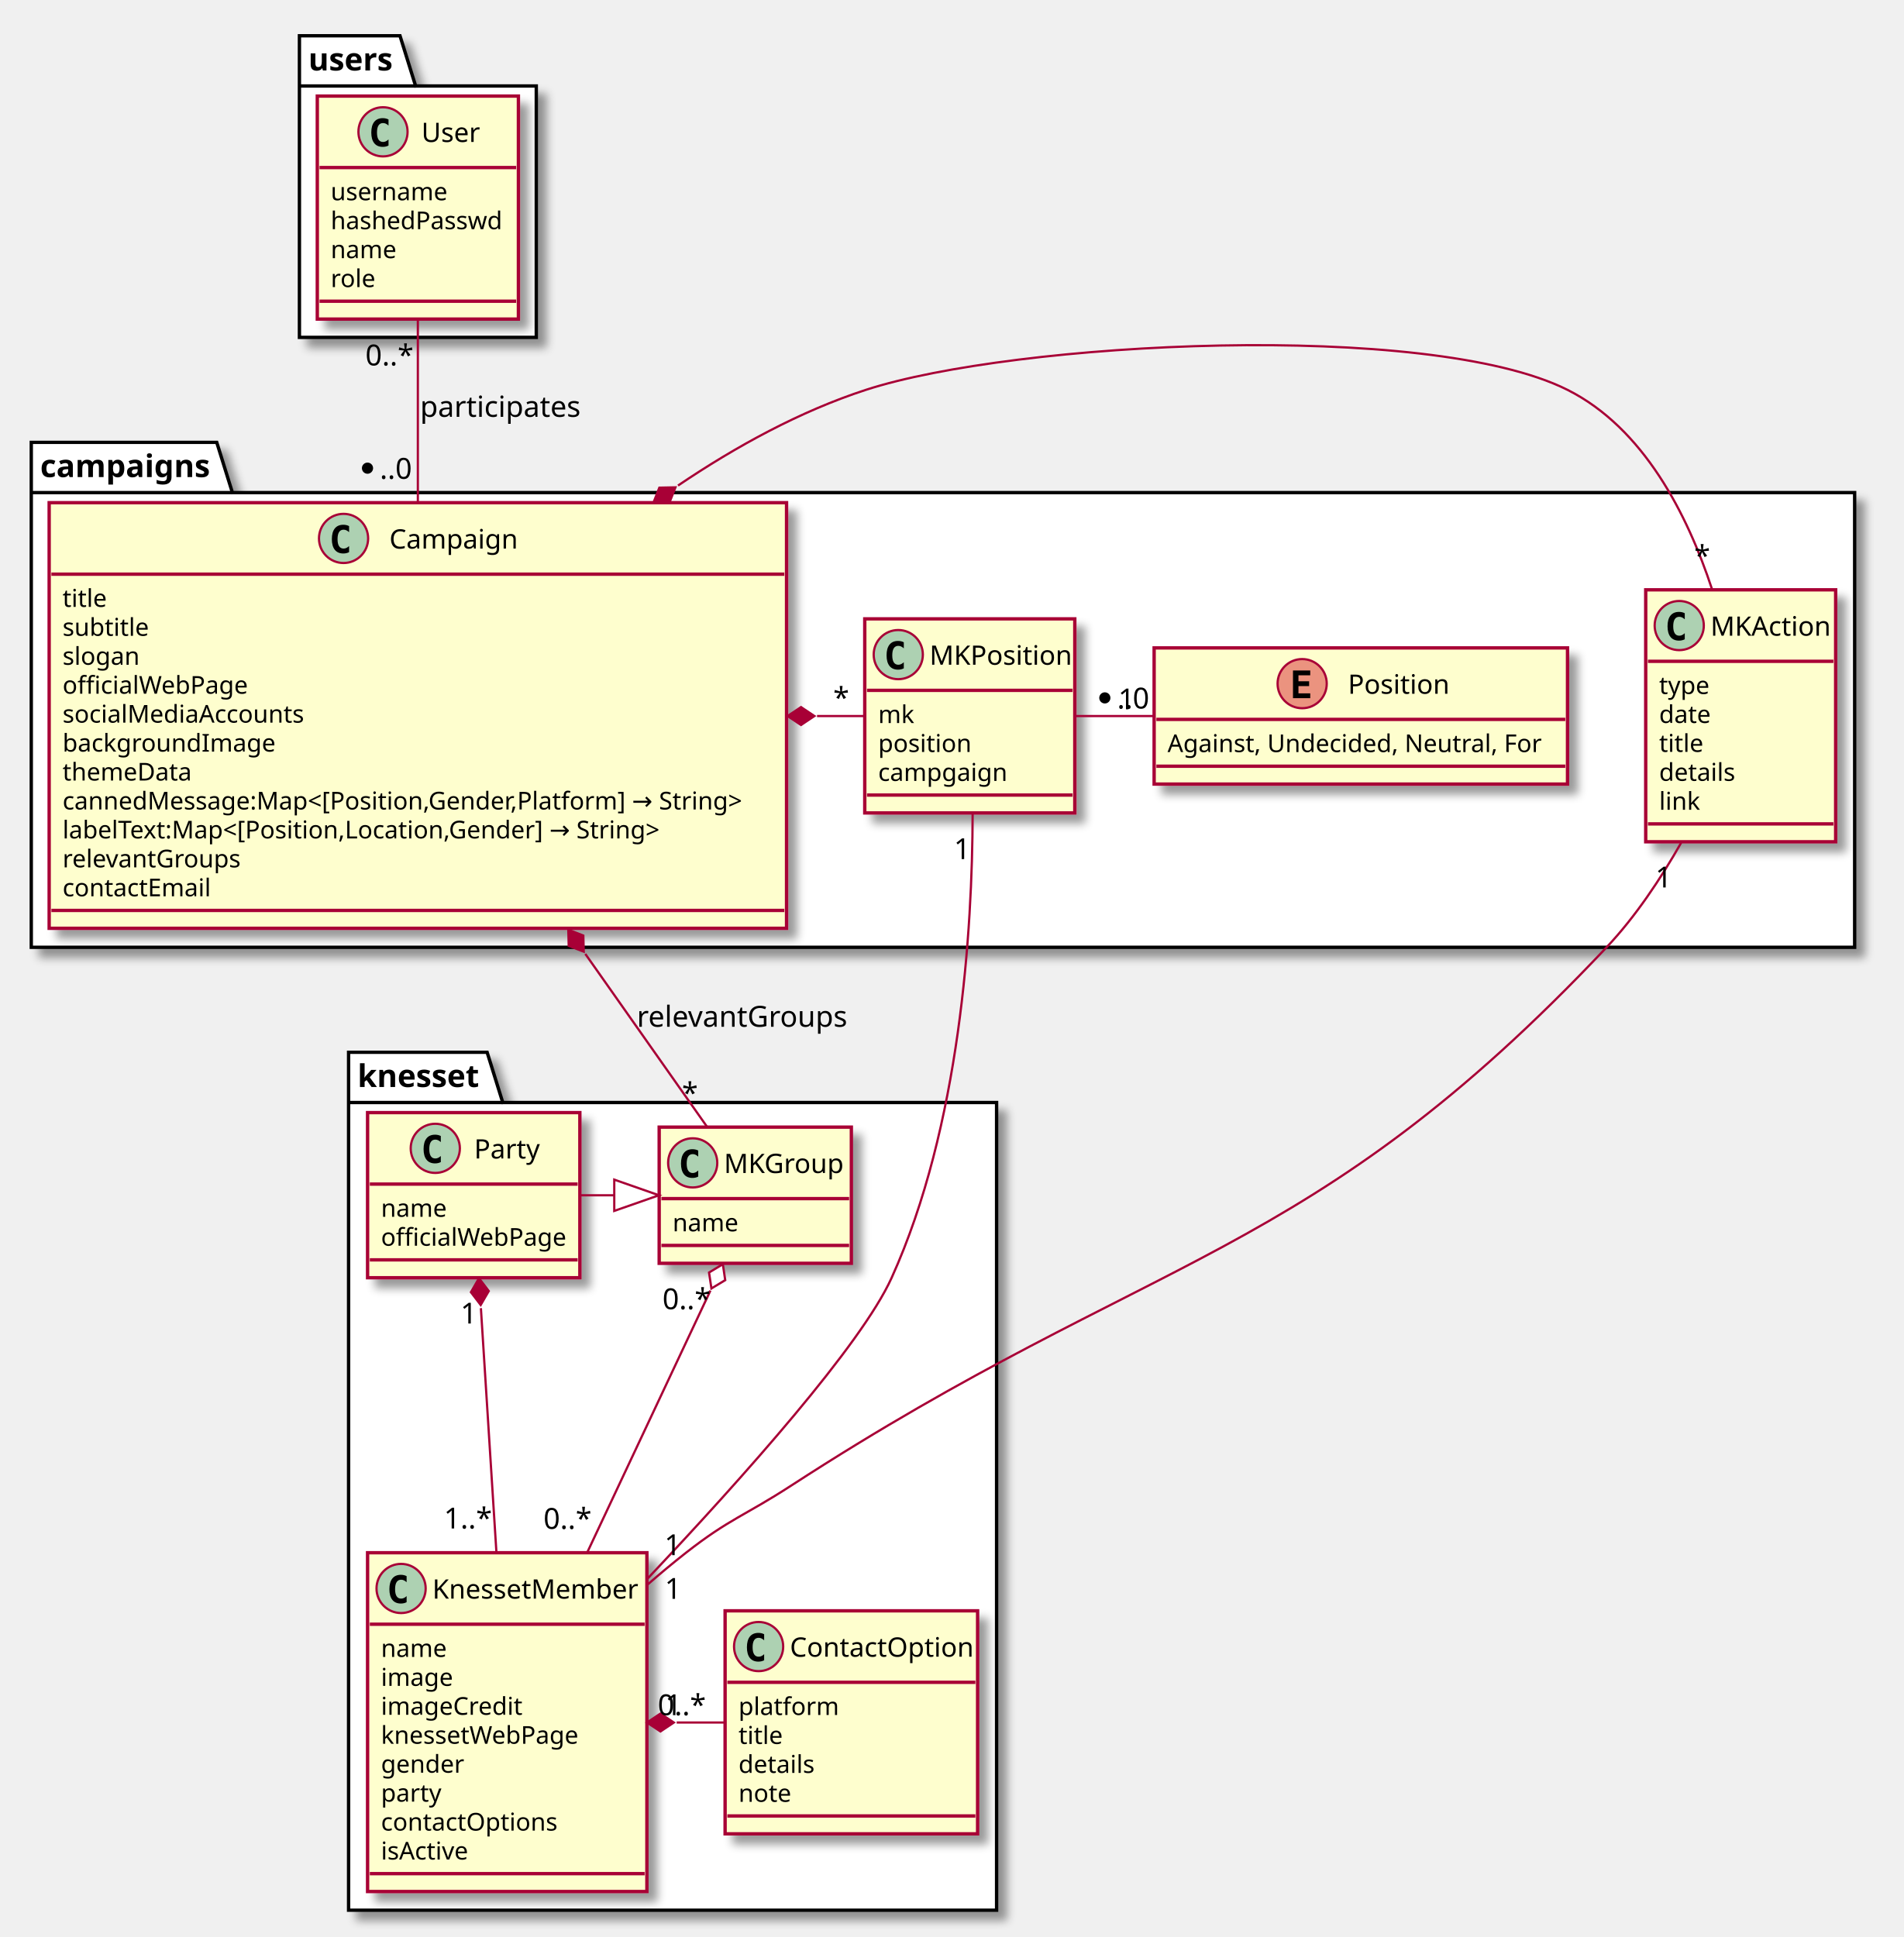
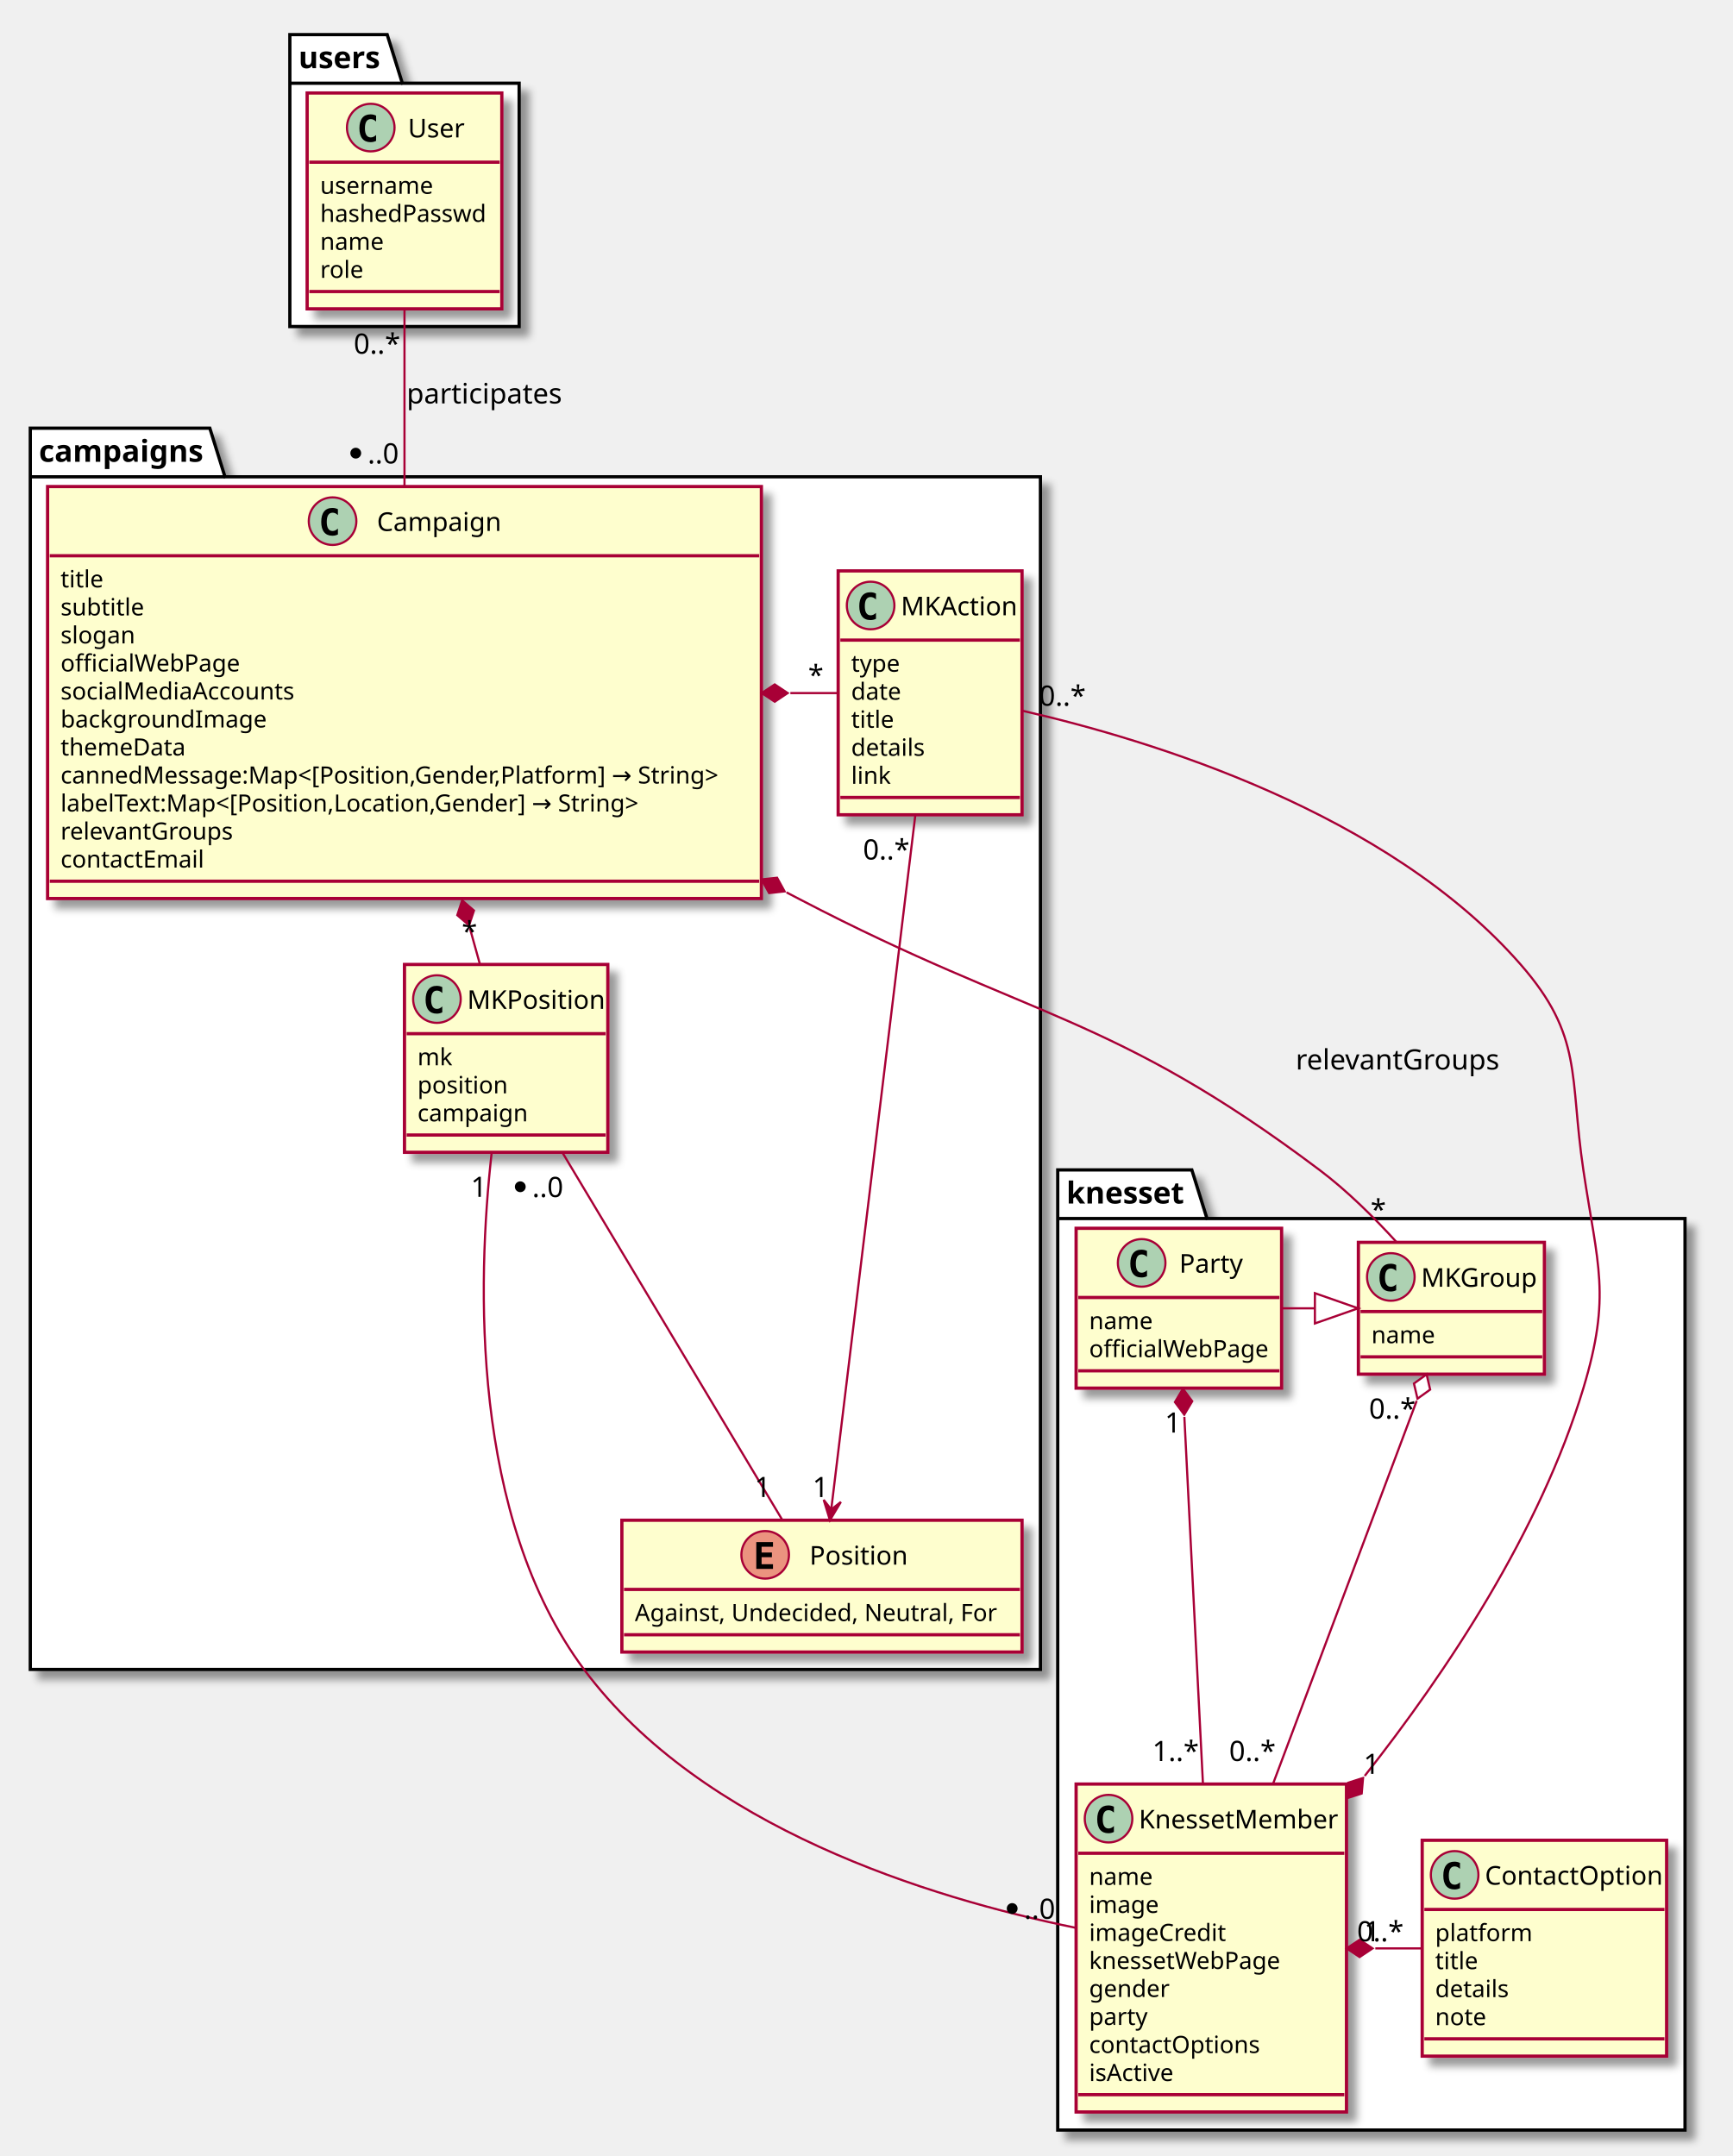
- <svg xmlns="http://www.w3.org/2000/svg" contentScriptType="application/ecmascript" contentStyleType="text/css" height="867px" preserveAspectRatio="none" style="width:852px;height:867px;" version="1.1" viewBox="0 0 852 867" width="852px" zoomAndPan="magnify">
+ <svg xmlns="http://www.w3.org/2000/svg" contentScriptType="application/ecmascript" contentStyleType="text/css" height="997px" preserveAspectRatio="none" style="width:801px;height:997px;" version="1.1" viewBox="0 0 801 997" width="801px" zoomAndPan="magnify">
  <defs>
-     <filter height="300%" id="f1ijx6rmjc5ohx" width="300%" x="-1" y="-1">
+     <filter height="300%" id="fu8sydleclwo7" width="300%" x="-1" y="-1">
      <feGaussianBlur result="blurOut" stdDeviation="2.0" />
      <feColorMatrix in="blurOut" result="blurOut2" type="matrix" values="0 0 0 0 0 0 0 0 0 0 0 0 0 0 0 0 0 0 .4 0" />
      <feOffset dx="4.0" dy="4.0" in="blurOut2" result="blurOut3" />
      <feBlend in="SourceGraphic" in2="blurOut3" mode="normal" />
    </filter>
  </defs>
  <g>
-     <polygon fill="#FFFFFF" filter="url(#f1ijx6rmjc5ohx)" points="156,471,218,471,225,493.488,446,493.488,446,855,156,855,156,471" style="stroke: #000000; stroke-width: 1.5;" />
-     <line style="stroke: #000000; stroke-width: 1.5;" x1="156" x2="225" y1="493.488" y2="493.488" />
-     <text fill="#000000" font-family="sans-serif" font-size="14" font-weight="bold" lengthAdjust="spacingAndGlyphs" textLength="56" x="160" y="486.535">knesset</text>
-     <polygon fill="#FFFFFF" filter="url(#f1ijx6rmjc5ohx)" points="14,198,97,198,104,220.488,830,220.488,830,424,14,424,14,198" style="stroke: #000000; stroke-width: 1.5;" />
+     <polygon fill="#FFFFFF" filter="url(#fu8sydleclwo7)" points="489,541,551,541,558,563.488,779,563.488,779,985,489,985,489,541" style="stroke: #000000; stroke-width: 1.5;" />
+     <line style="stroke: #000000; stroke-width: 1.5;" x1="489" x2="558" y1="563.488" y2="563.488" />
+     <text fill="#000000" font-family="sans-serif" font-size="14" font-weight="bold" lengthAdjust="spacingAndGlyphs" textLength="56" x="493" y="556.535">knesset</text>
+     <polygon fill="#FFFFFF" filter="url(#fu8sydleclwo7)" points="14,198,97,198,104,220.488,481,220.488,481,772,14,772,14,198" style="stroke: #000000; stroke-width: 1.5;" />
    <line style="stroke: #000000; stroke-width: 1.5;" x1="14" x2="104" y1="220.488" y2="220.488" />
    <text fill="#000000" font-family="sans-serif" font-size="14" font-weight="bold" lengthAdjust="spacingAndGlyphs" textLength="77" x="18" y="213.535">campaigns</text>
-     <polygon fill="#FFFFFF" filter="url(#f1ijx6rmjc5ohx)" points="134,16,179,16,186,38.488,240,38.488,240,151,134,151,134,16" style="stroke: #000000; stroke-width: 1.5;" />
+     <polygon fill="#FFFFFF" filter="url(#fu8sydleclwo7)" points="134,16,179,16,186,38.488,240,38.488,240,151,134,151,134,16" style="stroke: #000000; stroke-width: 1.5;" />
    <line style="stroke: #000000; stroke-width: 1.5;" x1="134" x2="186" y1="38.488" y2="38.488" />
    <text fill="#000000" font-family="sans-serif" font-size="14" font-weight="bold" lengthAdjust="spacingAndGlyphs" textLength="39" x="138" y="31.535">users</text>
-     <rect fill="#FEFECE" filter="url(#f1ijx6rmjc5ohx)" height="151.641" id="KnessetMember" style="stroke: #A80036; stroke-width: 1.5;" width="125" x="164.5" y="695" />
-     <ellipse cx="179.5" cy="711" fill="#ADD1B2" rx="11" ry="11" style="stroke: #A80036; stroke-width: 1.0;" />
-     <path d="M181.973,717.143 Q181.392,717.442 180.753,717.591 Q180.114,717.741 179.408,717.741 Q176.901,717.741 175.582,716.089 Q174.262,714.437 174.262,711.316 Q174.262,708.187 175.582,706.535 Q176.901,704.883 179.408,704.883 Q180.114,704.883 180.761,705.032 Q181.409,705.182 181.973,705.481 L181.973,708.203 Q181.342,707.622 180.749,707.352 Q180.155,707.082 179.524,707.082 Q178.18,707.082 177.495,708.149 Q176.81,709.216 176.81,711.316 Q176.81,713.408 177.495,714.474 Q178.18,715.541 179.524,715.541 Q180.155,715.541 180.749,715.271 Q181.342,715.001 181.973,714.42 Z " />
-     <text fill="#000000" font-family="sans-serif" font-size="12" lengthAdjust="spacingAndGlyphs" textLength="93" x="193.5" y="715.535">KnessetMember</text>
-     <line style="stroke: #A80036; stroke-width: 1.5;" x1="165.5" x2="288.5" y1="727" y2="727" />
-     <text fill="#000000" font-family="sans-serif" font-size="11" lengthAdjust="spacingAndGlyphs" textLength="29" x="170.5" y="741.635">name</text>
-     <text fill="#000000" font-family="sans-serif" font-size="11" lengthAdjust="spacingAndGlyphs" textLength="32" x="170.5" y="754.59">image</text>
-     <text fill="#000000" font-family="sans-serif" font-size="11" lengthAdjust="spacingAndGlyphs" textLength="65" x="170.5" y="767.545">imageCredit</text>
-     <text fill="#000000" font-family="sans-serif" font-size="11" lengthAdjust="spacingAndGlyphs" textLength="88" x="170.5" y="780.5">knessetWebPage</text>
-     <text fill="#000000" font-family="sans-serif" font-size="11" lengthAdjust="spacingAndGlyphs" textLength="38" x="170.5" y="793.455">gender</text>
-     <text fill="#000000" font-family="sans-serif" font-size="11" lengthAdjust="spacingAndGlyphs" textLength="28" x="170.5" y="806.41">party</text>
-     <text fill="#000000" font-family="sans-serif" font-size="11" lengthAdjust="spacingAndGlyphs" textLength="83" x="170.5" y="819.365">contactOptions</text>
-     <text fill="#000000" font-family="sans-serif" font-size="11" lengthAdjust="spacingAndGlyphs" textLength="42" x="170.5" y="832.32">isActive</text>
-     <line style="stroke: #A80036; stroke-width: 1.5;" x1="165.5" x2="288.5" y1="838.641" y2="838.641" />
-     <rect fill="#FEFECE" filter="url(#f1ijx6rmjc5ohx)" height="99.82" id="ContactOption" style="stroke: #A80036; stroke-width: 1.5;" width="113" x="324.5" y="721" />
-     <ellipse cx="339.5" cy="737" fill="#ADD1B2" rx="11" ry="11" style="stroke: #A80036; stroke-width: 1.0;" />
-     <path d="M341.973,743.143 Q341.392,743.442 340.753,743.591 Q340.114,743.741 339.408,743.741 Q336.901,743.741 335.582,742.089 Q334.262,740.437 334.262,737.316 Q334.262,734.187 335.582,732.535 Q336.901,730.883 339.408,730.883 Q340.114,730.883 340.761,731.032 Q341.409,731.182 341.973,731.481 L341.973,734.203 Q341.342,733.622 340.749,733.352 Q340.155,733.082 339.524,733.082 Q338.18,733.082 337.495,734.149 Q336.81,735.216 336.81,737.316 Q336.81,739.408 337.495,740.474 Q338.18,741.541 339.524,741.541 Q340.155,741.541 340.749,741.271 Q341.342,741.001 341.973,740.42 Z " />
-     <text fill="#000000" font-family="sans-serif" font-size="12" lengthAdjust="spacingAndGlyphs" textLength="81" x="353.5" y="741.535">ContactOption</text>
-     <line style="stroke: #A80036; stroke-width: 1.5;" x1="325.5" x2="436.5" y1="753" y2="753" />
-     <text fill="#000000" font-family="sans-serif" font-size="11" lengthAdjust="spacingAndGlyphs" textLength="46" x="330.5" y="767.635">platform</text>
-     <text fill="#000000" font-family="sans-serif" font-size="11" lengthAdjust="spacingAndGlyphs" textLength="20" x="330.5" y="780.59">title</text>
-     <text fill="#000000" font-family="sans-serif" font-size="11" lengthAdjust="spacingAndGlyphs" textLength="35" x="330.5" y="793.545">details</text>
-     <text fill="#000000" font-family="sans-serif" font-size="11" lengthAdjust="spacingAndGlyphs" textLength="24" x="330.5" y="806.5">note</text>
-     <line style="stroke: #A80036; stroke-width: 1.5;" x1="325.5" x2="436.5" y1="812.82" y2="812.82" />
-     <rect fill="#FEFECE" filter="url(#f1ijx6rmjc5ohx)" height="73.91" id="Party" style="stroke: #A80036; stroke-width: 1.5;" width="95" x="164.5" y="498" />
-     <ellipse cx="194.8" cy="514" fill="#ADD1B2" rx="11" ry="11" style="stroke: #A80036; stroke-width: 1.0;" />
-     <path d="M197.273,520.143 Q196.692,520.442 196.053,520.591 Q195.414,520.741 194.708,520.741 Q192.201,520.741 190.881,519.089 Q189.562,517.437 189.562,514.316 Q189.562,511.187 190.881,509.535 Q192.201,507.883 194.708,507.883 Q195.414,507.883 196.061,508.032 Q196.709,508.182 197.273,508.481 L197.273,511.203 Q196.642,510.622 196.049,510.352 Q195.455,510.082 194.824,510.082 Q193.48,510.082 192.795,511.149 Q192.11,512.216 192.11,514.316 Q192.11,516.408 192.795,517.474 Q193.48,518.541 194.824,518.541 Q195.455,518.541 196.049,518.271 Q196.642,518.001 197.273,517.42 Z " />
-     <text fill="#000000" font-family="sans-serif" font-size="12" lengthAdjust="spacingAndGlyphs" textLength="29" x="212.2" y="518.535">Party</text>
-     <line style="stroke: #A80036; stroke-width: 1.5;" x1="165.5" x2="258.5" y1="530" y2="530" />
-     <text fill="#000000" font-family="sans-serif" font-size="11" lengthAdjust="spacingAndGlyphs" textLength="29" x="170.5" y="544.635">name</text>
-     <text fill="#000000" font-family="sans-serif" font-size="11" lengthAdjust="spacingAndGlyphs" textLength="83" x="170.5" y="557.59">officialWebPage</text>
-     <line style="stroke: #A80036; stroke-width: 1.5;" x1="165.5" x2="258.5" y1="563.91" y2="563.91" />
-     <rect fill="#FEFECE" filter="url(#f1ijx6rmjc5ohx)" height="60.955" id="MKGroup" style="stroke: #A80036; stroke-width: 1.5;" width="86" x="295" y="504.5" />
-     <ellipse cx="310" cy="520.5" fill="#ADD1B2" rx="11" ry="11" style="stroke: #A80036; stroke-width: 1.0;" />
-     <path d="M312.473,526.643 Q311.892,526.942 311.253,527.091 Q310.614,527.241 309.908,527.241 Q307.401,527.241 306.082,525.589 Q304.762,523.937 304.762,520.816 Q304.762,517.687 306.082,516.035 Q307.401,514.383 309.908,514.383 Q310.614,514.383 311.261,514.532 Q311.909,514.682 312.473,514.981 L312.473,517.703 Q311.842,517.122 311.249,516.852 Q310.655,516.582 310.024,516.582 Q308.68,516.582 307.995,517.649 Q307.31,518.716 307.31,520.816 Q307.31,522.908 307.995,523.974 Q308.68,525.041 310.024,525.041 Q310.655,525.041 311.249,524.771 Q311.842,524.501 312.473,523.92 Z " />
-     <text fill="#000000" font-family="sans-serif" font-size="12" lengthAdjust="spacingAndGlyphs" textLength="54" x="324" y="525.035">MKGroup</text>
-     <line style="stroke: #A80036; stroke-width: 1.5;" x1="296" x2="380" y1="536.5" y2="536.5" />
-     <text fill="#000000" font-family="sans-serif" font-size="11" lengthAdjust="spacingAndGlyphs" textLength="29" x="301" y="551.135">name</text>
-     <line style="stroke: #A80036; stroke-width: 1.5;" x1="296" x2="380" y1="557.455" y2="557.455" />
-     <rect fill="#FEFECE" filter="url(#f1ijx6rmjc5ohx)" height="190.506" id="Campaign" style="stroke: #A80036; stroke-width: 1.5;" width="330" x="22" y="225" />
+     <rect fill="#FEFECE" filter="url(#fu8sydleclwo7)" height="151.641" id="KnessetMember" style="stroke: #A80036; stroke-width: 1.5;" width="125" x="497.5" y="825" />
+     <ellipse cx="512.5" cy="841" fill="#ADD1B2" rx="11" ry="11" style="stroke: #A80036; stroke-width: 1.0;" />
+     <path d="M514.973,847.143 Q514.392,847.442 513.753,847.591 Q513.114,847.741 512.408,847.741 Q509.901,847.741 508.582,846.089 Q507.262,844.437 507.262,841.316 Q507.262,838.187 508.582,836.535 Q509.901,834.883 512.408,834.883 Q513.114,834.883 513.761,835.032 Q514.409,835.182 514.973,835.481 L514.973,838.203 Q514.342,837.622 513.749,837.352 Q513.155,837.082 512.524,837.082 Q511.18,837.082 510.495,838.149 Q509.81,839.216 509.81,841.316 Q509.81,843.408 510.495,844.474 Q511.18,845.541 512.524,845.541 Q513.155,845.541 513.749,845.271 Q514.342,845.001 514.973,844.42 Z " />
+     <text fill="#000000" font-family="sans-serif" font-size="12" lengthAdjust="spacingAndGlyphs" textLength="93" x="526.5" y="845.535">KnessetMember</text>
+     <line style="stroke: #A80036; stroke-width: 1.5;" x1="498.5" x2="621.5" y1="857" y2="857" />
+     <text fill="#000000" font-family="sans-serif" font-size="11" lengthAdjust="spacingAndGlyphs" textLength="29" x="503.5" y="871.635">name</text>
+     <text fill="#000000" font-family="sans-serif" font-size="11" lengthAdjust="spacingAndGlyphs" textLength="32" x="503.5" y="884.59">image</text>
+     <text fill="#000000" font-family="sans-serif" font-size="11" lengthAdjust="spacingAndGlyphs" textLength="65" x="503.5" y="897.545">imageCredit</text>
+     <text fill="#000000" font-family="sans-serif" font-size="11" lengthAdjust="spacingAndGlyphs" textLength="88" x="503.5" y="910.5">knessetWebPage</text>
+     <text fill="#000000" font-family="sans-serif" font-size="11" lengthAdjust="spacingAndGlyphs" textLength="38" x="503.5" y="923.455">gender</text>
+     <text fill="#000000" font-family="sans-serif" font-size="11" lengthAdjust="spacingAndGlyphs" textLength="28" x="503.5" y="936.41">party</text>
+     <text fill="#000000" font-family="sans-serif" font-size="11" lengthAdjust="spacingAndGlyphs" textLength="83" x="503.5" y="949.365">contactOptions</text>
+     <text fill="#000000" font-family="sans-serif" font-size="11" lengthAdjust="spacingAndGlyphs" textLength="42" x="503.5" y="962.32">isActive</text>
+     <line style="stroke: #A80036; stroke-width: 1.5;" x1="498.5" x2="621.5" y1="968.641" y2="968.641" />
+     <rect fill="#FEFECE" filter="url(#fu8sydleclwo7)" height="99.82" id="ContactOption" style="stroke: #A80036; stroke-width: 1.5;" width="113" x="657.5" y="851" />
+     <ellipse cx="672.5" cy="867" fill="#ADD1B2" rx="11" ry="11" style="stroke: #A80036; stroke-width: 1.0;" />
+     <path d="M674.973,873.143 Q674.392,873.442 673.753,873.591 Q673.114,873.741 672.408,873.741 Q669.901,873.741 668.582,872.089 Q667.262,870.437 667.262,867.316 Q667.262,864.187 668.582,862.535 Q669.901,860.883 672.408,860.883 Q673.114,860.883 673.761,861.032 Q674.409,861.182 674.973,861.481 L674.973,864.203 Q674.342,863.622 673.749,863.352 Q673.155,863.082 672.524,863.082 Q671.18,863.082 670.495,864.149 Q669.81,865.216 669.81,867.316 Q669.81,869.408 670.495,870.474 Q671.18,871.541 672.524,871.541 Q673.155,871.541 673.749,871.271 Q674.342,871.001 674.973,870.42 Z " />
+     <text fill="#000000" font-family="sans-serif" font-size="12" lengthAdjust="spacingAndGlyphs" textLength="81" x="686.5" y="871.535">ContactOption</text>
+     <line style="stroke: #A80036; stroke-width: 1.5;" x1="658.5" x2="769.5" y1="883" y2="883" />
+     <text fill="#000000" font-family="sans-serif" font-size="11" lengthAdjust="spacingAndGlyphs" textLength="46" x="663.5" y="897.635">platform</text>
+     <text fill="#000000" font-family="sans-serif" font-size="11" lengthAdjust="spacingAndGlyphs" textLength="20" x="663.5" y="910.59">title</text>
+     <text fill="#000000" font-family="sans-serif" font-size="11" lengthAdjust="spacingAndGlyphs" textLength="35" x="663.5" y="923.545">details</text>
+     <text fill="#000000" font-family="sans-serif" font-size="11" lengthAdjust="spacingAndGlyphs" textLength="24" x="663.5" y="936.5">note</text>
+     <line style="stroke: #A80036; stroke-width: 1.5;" x1="658.5" x2="769.5" y1="942.82" y2="942.82" />
+     <rect fill="#FEFECE" filter="url(#fu8sydleclwo7)" height="73.91" id="Party" style="stroke: #A80036; stroke-width: 1.5;" width="95" x="497.5" y="568" />
+     <ellipse cx="527.8" cy="584" fill="#ADD1B2" rx="11" ry="11" style="stroke: #A80036; stroke-width: 1.0;" />
+     <path d="M530.273,590.143 Q529.692,590.442 529.053,590.591 Q528.414,590.741 527.708,590.741 Q525.201,590.741 523.881,589.089 Q522.562,587.437 522.562,584.316 Q522.562,581.187 523.881,579.535 Q525.201,577.883 527.708,577.883 Q528.414,577.883 529.061,578.032 Q529.709,578.182 530.273,578.481 L530.273,581.203 Q529.642,580.622 529.049,580.352 Q528.455,580.082 527.824,580.082 Q526.48,580.082 525.795,581.149 Q525.11,582.216 525.11,584.316 Q525.11,586.408 525.795,587.474 Q526.48,588.541 527.824,588.541 Q528.455,588.541 529.049,588.271 Q529.642,588.001 530.273,587.42 Z " />
+     <text fill="#000000" font-family="sans-serif" font-size="12" lengthAdjust="spacingAndGlyphs" textLength="29" x="545.2" y="588.535">Party</text>
+     <line style="stroke: #A80036; stroke-width: 1.5;" x1="498.5" x2="591.5" y1="600" y2="600" />
+     <text fill="#000000" font-family="sans-serif" font-size="11" lengthAdjust="spacingAndGlyphs" textLength="29" x="503.5" y="614.635">name</text>
+     <text fill="#000000" font-family="sans-serif" font-size="11" lengthAdjust="spacingAndGlyphs" textLength="83" x="503.5" y="627.59">officialWebPage</text>
+     <line style="stroke: #A80036; stroke-width: 1.5;" x1="498.5" x2="591.5" y1="633.91" y2="633.91" />
+     <rect fill="#FEFECE" filter="url(#fu8sydleclwo7)" height="60.955" id="MKGroup" style="stroke: #A80036; stroke-width: 1.5;" width="86" x="628" y="574.5" />
+     <ellipse cx="643" cy="590.5" fill="#ADD1B2" rx="11" ry="11" style="stroke: #A80036; stroke-width: 1.0;" />
+     <path d="M645.473,596.643 Q644.892,596.942 644.253,597.091 Q643.614,597.241 642.908,597.241 Q640.401,597.241 639.082,595.589 Q637.762,593.937 637.762,590.816 Q637.762,587.687 639.082,586.035 Q640.401,584.383 642.908,584.383 Q643.614,584.383 644.261,584.532 Q644.909,584.682 645.473,584.981 L645.473,587.703 Q644.842,587.122 644.249,586.852 Q643.655,586.582 643.024,586.582 Q641.68,586.582 640.995,587.649 Q640.31,588.716 640.31,590.816 Q640.31,592.908 640.995,593.974 Q641.68,595.041 643.024,595.041 Q643.655,595.041 644.249,594.771 Q644.842,594.501 645.473,593.92 Z " />
+     <text fill="#000000" font-family="sans-serif" font-size="12" lengthAdjust="spacingAndGlyphs" textLength="54" x="657" y="595.035">MKGroup</text>
+     <line style="stroke: #A80036; stroke-width: 1.5;" x1="629" x2="713" y1="606.5" y2="606.5" />
+     <text fill="#000000" font-family="sans-serif" font-size="11" lengthAdjust="spacingAndGlyphs" textLength="29" x="634" y="621.135">name</text>
+     <line style="stroke: #A80036; stroke-width: 1.5;" x1="629" x2="713" y1="627.455" y2="627.455" />
+     <rect fill="#FEFECE" filter="url(#fu8sydleclwo7)" height="190.506" id="Campaign" style="stroke: #A80036; stroke-width: 1.5;" width="330" x="22" y="225" />
    <ellipse cx="153.75" cy="241" fill="#ADD1B2" rx="11" ry="11" style="stroke: #A80036; stroke-width: 1.0;" />
    <path d="M156.223,247.143 Q155.642,247.442 155.003,247.591 Q154.364,247.741 153.658,247.741 Q151.151,247.741 149.832,246.089 Q148.512,244.437 148.512,241.316 Q148.512,238.186 149.832,236.535 Q151.151,234.883 153.658,234.883 Q154.364,234.883 155.011,235.032 Q155.659,235.182 156.223,235.481 L156.223,238.203 Q155.592,237.622 154.999,237.352 Q154.405,237.083 153.774,237.083 Q152.43,237.083 151.745,238.149 Q151.06,239.216 151.06,241.316 Q151.06,243.408 151.745,244.474 Q152.43,245.541 153.774,245.541 Q154.405,245.541 154.999,245.271 Q155.592,245.001 156.223,244.42 Z " />
    <text fill="#000000" font-family="sans-serif" font-size="12" lengthAdjust="spacingAndGlyphs" textLength="58" x="174.25" y="245.535">Campaign</text>
    <line style="stroke: #A80036; stroke-width: 1.5;" x1="23" x2="351" y1="257" y2="257" />
    <text fill="#000000" font-family="sans-serif" font-size="11" lengthAdjust="spacingAndGlyphs" textLength="20" x="28" y="271.635">title</text>
    <text fill="#000000" font-family="sans-serif" font-size="11" lengthAdjust="spacingAndGlyphs" textLength="40" x="28" y="284.59">subtitle</text>
    <text fill="#000000" font-family="sans-serif" font-size="11" lengthAdjust="spacingAndGlyphs" textLength="36" x="28" y="297.545">slogan</text>
    <text fill="#000000" font-family="sans-serif" font-size="11" lengthAdjust="spacingAndGlyphs" textLength="83" x="28" y="310.5">officialWebPage</text>
    <text fill="#000000" font-family="sans-serif" font-size="11" lengthAdjust="spacingAndGlyphs" textLength="113" x="28" y="323.455">socialMediaAccounts</text>
    <text fill="#000000" font-family="sans-serif" font-size="11" lengthAdjust="spacingAndGlyphs" textLength="97" x="28" y="336.41">backgroundImage</text>
    <text fill="#000000" font-family="sans-serif" font-size="11" lengthAdjust="spacingAndGlyphs" textLength="57" x="28" y="349.365">themeData</text>
    <text fill="#000000" font-family="sans-serif" font-size="11" lengthAdjust="spacingAndGlyphs" textLength="318" x="28" y="362.32">cannedMessage:Map&lt;[Position,Gender,Platform] → String&gt;</text>
    <text fill="#000000" font-family="sans-serif" font-size="11" lengthAdjust="spacingAndGlyphs" textLength="283" x="28" y="375.275">labelText:Map&lt;[Position,Location,Gender] → String&gt;</text>
    <text fill="#000000" font-family="sans-serif" font-size="11" lengthAdjust="spacingAndGlyphs" textLength="83" x="28" y="388.231">relevantGroups</text>
    <text fill="#000000" font-family="sans-serif" font-size="11" lengthAdjust="spacingAndGlyphs" textLength="68" x="28" y="401.185">contactEmail</text>
    <line style="stroke: #A80036; stroke-width: 1.5;" x1="23" x2="351" y1="407.506" y2="407.506" />
-     <rect fill="#FEFECE" filter="url(#f1ijx6rmjc5ohx)" height="60.955" id="Position" style="stroke: #A80036; stroke-width: 1.5;" width="185" x="516.5" y="290" />
-     <ellipse cx="582.75" cy="306" fill="#EB937F" rx="11" ry="11" style="stroke: #A80036; stroke-width: 1.0;" />
-     <path d="M586.364,312.5 L578.644,312.5 L578.644,300.107 L586.364,300.107 L586.364,302.265 L581.093,302.265 L581.093,304.938 L585.866,304.938 L585.866,307.096 L581.093,307.096 L581.093,310.342 L586.364,310.342 Z " />
-     <text fill="#000000" font-family="sans-serif" font-size="12" lengthAdjust="spacingAndGlyphs" textLength="44" x="603.25" y="310.535">Position</text>
-     <line style="stroke: #A80036; stroke-width: 1.5;" x1="517.5" x2="700.5" y1="322" y2="322" />
-     <text fill="#000000" font-family="sans-serif" font-size="11" lengthAdjust="spacingAndGlyphs" textLength="173" x="522.5" y="336.635">Against, Undecided, Neutral, For</text>
-     <line style="stroke: #A80036; stroke-width: 1.5;" x1="517.5" x2="700.5" y1="342.955" y2="342.955" />
-     <rect fill="#FEFECE" filter="url(#f1ijx6rmjc5ohx)" height="86.865" id="MKPosition" style="stroke: #A80036; stroke-width: 1.5;" width="94" x="387" y="277" />
-     <ellipse cx="402" cy="293" fill="#ADD1B2" rx="11" ry="11" style="stroke: #A80036; stroke-width: 1.0;" />
-     <path d="M404.473,299.143 Q403.892,299.442 403.253,299.591 Q402.614,299.741 401.908,299.741 Q399.401,299.741 398.082,298.089 Q396.762,296.437 396.762,293.316 Q396.762,290.187 398.082,288.535 Q399.401,286.883 401.908,286.883 Q402.614,286.883 403.261,287.032 Q403.909,287.182 404.473,287.481 L404.473,290.203 Q403.842,289.622 403.249,289.352 Q402.655,289.082 402.024,289.082 Q400.68,289.082 399.995,290.149 Q399.31,291.216 399.31,293.316 Q399.31,295.408 399.995,296.474 Q400.68,297.541 402.024,297.541 Q402.655,297.541 403.249,297.271 Q403.842,297.002 404.473,296.42 Z " />
-     <text fill="#000000" font-family="sans-serif" font-size="12" lengthAdjust="spacingAndGlyphs" textLength="62" x="416" y="297.535">MKPosition</text>
-     <line style="stroke: #A80036; stroke-width: 1.5;" x1="388" x2="480" y1="309" y2="309" />
-     <text fill="#000000" font-family="sans-serif" font-size="11" lengthAdjust="spacingAndGlyphs" textLength="16" x="393" y="323.635">mk</text>
-     <text fill="#000000" font-family="sans-serif" font-size="11" lengthAdjust="spacingAndGlyphs" textLength="44" x="393" y="336.59">position</text>
-     <text fill="#000000" font-family="sans-serif" font-size="11" lengthAdjust="spacingAndGlyphs" textLength="59" x="393" y="349.545">campgaign</text>
-     <line style="stroke: #A80036; stroke-width: 1.5;" x1="388" x2="480" y1="355.865" y2="355.865" />
-     <rect fill="#FEFECE" filter="url(#f1ijx6rmjc5ohx)" height="112.775" id="MKAction" style="stroke: #A80036; stroke-width: 1.5;" width="85" x="736.5" y="264" />
-     <ellipse cx="751.5" cy="280" fill="#ADD1B2" rx="11" ry="11" style="stroke: #A80036; stroke-width: 1.0;" />
-     <path d="M753.973,286.143 Q753.392,286.442 752.753,286.591 Q752.114,286.741 751.408,286.741 Q748.901,286.741 747.582,285.089 Q746.262,283.437 746.262,280.316 Q746.262,277.187 747.582,275.535 Q748.901,273.883 751.408,273.883 Q752.114,273.883 752.761,274.032 Q753.409,274.182 753.973,274.481 L753.973,277.203 Q753.342,276.622 752.749,276.352 Q752.155,276.082 751.524,276.082 Q750.18,276.082 749.495,277.149 Q748.81,278.216 748.81,280.316 Q748.81,282.408 749.495,283.474 Q750.18,284.541 751.524,284.541 Q752.155,284.541 752.749,284.271 Q753.342,284.002 753.973,283.42 Z " />
-     <text fill="#000000" font-family="sans-serif" font-size="12" lengthAdjust="spacingAndGlyphs" textLength="53" x="765.5" y="284.535">MKAction</text>
-     <line style="stroke: #A80036; stroke-width: 1.5;" x1="737.5" x2="820.5" y1="296" y2="296" />
-     <text fill="#000000" font-family="sans-serif" font-size="11" lengthAdjust="spacingAndGlyphs" textLength="23" x="742.5" y="310.635">type</text>
-     <text fill="#000000" font-family="sans-serif" font-size="11" lengthAdjust="spacingAndGlyphs" textLength="23" x="742.5" y="323.59">date</text>
-     <text fill="#000000" font-family="sans-serif" font-size="11" lengthAdjust="spacingAndGlyphs" textLength="20" x="742.5" y="336.545">title</text>
-     <text fill="#000000" font-family="sans-serif" font-size="11" lengthAdjust="spacingAndGlyphs" textLength="35" x="742.5" y="349.5">details</text>
-     <text fill="#000000" font-family="sans-serif" font-size="11" lengthAdjust="spacingAndGlyphs" textLength="19" x="742.5" y="362.455">link</text>
-     <line style="stroke: #A80036; stroke-width: 1.5;" x1="737.5" x2="820.5" y1="368.775" y2="368.775" />
-     <rect fill="#FEFECE" filter="url(#f1ijx6rmjc5ohx)" height="99.82" id="User" style="stroke: #A80036; stroke-width: 1.5;" width="90" x="142" y="43" />
+     <rect fill="#FEFECE" filter="url(#fu8sydleclwo7)" height="60.955" id="Position" style="stroke: #A80036; stroke-width: 1.5;" width="185" x="287.5" y="703" />
+     <ellipse cx="353.75" cy="719" fill="#EB937F" rx="11" ry="11" style="stroke: #A80036; stroke-width: 1.0;" />
+     <path d="M357.364,725.5 L349.644,725.5 L349.644,713.107 L357.364,713.107 L357.364,715.265 L352.093,715.265 L352.093,717.938 L356.866,717.938 L356.866,720.096 L352.093,720.096 L352.093,723.342 L357.364,723.342 Z " />
+     <text fill="#000000" font-family="sans-serif" font-size="12" lengthAdjust="spacingAndGlyphs" textLength="44" x="374.25" y="723.535">Position</text>
+     <line style="stroke: #A80036; stroke-width: 1.5;" x1="288.5" x2="471.5" y1="735" y2="735" />
+     <text fill="#000000" font-family="sans-serif" font-size="11" lengthAdjust="spacingAndGlyphs" textLength="173" x="293.5" y="749.635">Against, Undecided, Neutral, For</text>
+     <line style="stroke: #A80036; stroke-width: 1.5;" x1="288.5" x2="471.5" y1="755.955" y2="755.955" />
+     <rect fill="#FEFECE" filter="url(#fu8sydleclwo7)" height="86.865" id="MKPosition" style="stroke: #A80036; stroke-width: 1.5;" width="94" x="187" y="446" />
+     <ellipse cx="202" cy="462" fill="#ADD1B2" rx="11" ry="11" style="stroke: #A80036; stroke-width: 1.0;" />
+     <path d="M204.473,468.143 Q203.892,468.442 203.253,468.591 Q202.614,468.741 201.908,468.741 Q199.401,468.741 198.082,467.089 Q196.762,465.437 196.762,462.316 Q196.762,459.187 198.082,457.535 Q199.401,455.883 201.908,455.883 Q202.614,455.883 203.261,456.032 Q203.909,456.182 204.473,456.481 L204.473,459.203 Q203.842,458.622 203.249,458.352 Q202.655,458.082 202.024,458.082 Q200.68,458.082 199.995,459.149 Q199.31,460.216 199.31,462.316 Q199.31,464.408 199.995,465.474 Q200.68,466.541 202.024,466.541 Q202.655,466.541 203.249,466.271 Q203.842,466.002 204.473,465.42 Z " />
+     <text fill="#000000" font-family="sans-serif" font-size="12" lengthAdjust="spacingAndGlyphs" textLength="62" x="216" y="466.535">MKPosition</text>
+     <line style="stroke: #A80036; stroke-width: 1.5;" x1="188" x2="280" y1="478" y2="478" />
+     <text fill="#000000" font-family="sans-serif" font-size="11" lengthAdjust="spacingAndGlyphs" textLength="16" x="193" y="492.635">mk</text>
+     <text fill="#000000" font-family="sans-serif" font-size="11" lengthAdjust="spacingAndGlyphs" textLength="44" x="193" y="505.59">position</text>
+     <text fill="#000000" font-family="sans-serif" font-size="11" lengthAdjust="spacingAndGlyphs" textLength="52" x="193" y="518.545">campaign</text>
+     <line style="stroke: #A80036; stroke-width: 1.5;" x1="188" x2="280" y1="524.865" y2="524.865" />
+     <rect fill="#FEFECE" filter="url(#fu8sydleclwo7)" height="112.775" id="MKAction" style="stroke: #A80036; stroke-width: 1.5;" width="85" x="387.5" y="264" />
+     <ellipse cx="402.5" cy="280" fill="#ADD1B2" rx="11" ry="11" style="stroke: #A80036; stroke-width: 1.0;" />
+     <path d="M404.973,286.143 Q404.392,286.442 403.753,286.591 Q403.114,286.741 402.408,286.741 Q399.901,286.741 398.582,285.089 Q397.262,283.437 397.262,280.316 Q397.262,277.187 398.582,275.535 Q399.901,273.883 402.408,273.883 Q403.114,273.883 403.761,274.032 Q404.409,274.182 404.973,274.481 L404.973,277.203 Q404.342,276.622 403.749,276.352 Q403.155,276.082 402.524,276.082 Q401.18,276.082 400.495,277.149 Q399.81,278.216 399.81,280.316 Q399.81,282.408 400.495,283.474 Q401.18,284.541 402.524,284.541 Q403.155,284.541 403.749,284.271 Q404.342,284.002 404.973,283.42 Z " />
+     <text fill="#000000" font-family="sans-serif" font-size="12" lengthAdjust="spacingAndGlyphs" textLength="53" x="416.5" y="284.535">MKAction</text>
+     <line style="stroke: #A80036; stroke-width: 1.5;" x1="388.5" x2="471.5" y1="296" y2="296" />
+     <text fill="#000000" font-family="sans-serif" font-size="11" lengthAdjust="spacingAndGlyphs" textLength="23" x="393.5" y="310.635">type</text>
+     <text fill="#000000" font-family="sans-serif" font-size="11" lengthAdjust="spacingAndGlyphs" textLength="23" x="393.5" y="323.59">date</text>
+     <text fill="#000000" font-family="sans-serif" font-size="11" lengthAdjust="spacingAndGlyphs" textLength="20" x="393.5" y="336.545">title</text>
+     <text fill="#000000" font-family="sans-serif" font-size="11" lengthAdjust="spacingAndGlyphs" textLength="35" x="393.5" y="349.5">details</text>
+     <text fill="#000000" font-family="sans-serif" font-size="11" lengthAdjust="spacingAndGlyphs" textLength="19" x="393.5" y="362.455">link</text>
+     <line style="stroke: #A80036; stroke-width: 1.5;" x1="388.5" x2="471.5" y1="368.775" y2="368.775" />
+     <rect fill="#FEFECE" filter="url(#fu8sydleclwo7)" height="99.82" id="User" style="stroke: #A80036; stroke-width: 1.5;" width="90" x="142" y="43" />
    <ellipse cx="171.4" cy="59" fill="#ADD1B2" rx="11" ry="11" style="stroke: #A80036; stroke-width: 1.0;" />
    <path d="M173.873,65.143 Q173.292,65.442 172.653,65.591 Q172.014,65.741 171.308,65.741 Q168.801,65.741 167.482,64.089 Q166.162,62.437 166.162,59.316 Q166.162,56.187 167.482,54.535 Q168.801,52.883 171.308,52.883 Q172.014,52.883 172.661,53.032 Q173.309,53.182 173.873,53.48 L173.873,56.203 Q173.242,55.622 172.649,55.352 Q172.055,55.083 171.424,55.083 Q170.08,55.083 169.395,56.149 Q168.71,57.216 168.71,59.316 Q168.71,61.408 169.395,62.474 Q170.08,63.541 171.424,63.541 Q172.055,63.541 172.649,63.271 Q173.242,63.002 173.873,62.42 Z " />
    <text fill="#000000" font-family="sans-serif" font-size="12" lengthAdjust="spacingAndGlyphs" textLength="26" x="188.6" y="63.535">User</text>
    <line style="stroke: #A80036; stroke-width: 1.5;" x1="143" x2="231" y1="75" y2="75" />
    <text fill="#000000" font-family="sans-serif" font-size="11" lengthAdjust="spacingAndGlyphs" textLength="53" x="148" y="89.635">username</text>
    <text fill="#000000" font-family="sans-serif" font-size="11" lengthAdjust="spacingAndGlyphs" textLength="78" x="148" y="102.59">hashedPasswd</text>
    <text fill="#000000" font-family="sans-serif" font-size="11" lengthAdjust="spacingAndGlyphs" textLength="29" x="148" y="115.545">name</text>
    <text fill="#000000" font-family="sans-serif" font-size="11" lengthAdjust="spacingAndGlyphs" textLength="21" x="148" y="128.5">role</text>
    <line style="stroke: #A80036; stroke-width: 1.5;" x1="143" x2="231" y1="134.82" y2="134.82" />
-     <path d="M302.825,771 C309.953,771 317.081,771 324.209,771 " fill="none" id="KnessetMember-ContactOption" style="stroke: #A80036; stroke-width: 1.0;" />
-     <polygon fill="#A80036" points="289.562,771,295.562,775,301.562,771,295.562,767,289.562,771" style="stroke: #A80036; stroke-width: 1.0;" />
-     <text fill="#000000" font-family="sans-serif" font-size="13" lengthAdjust="spacingAndGlyphs" textLength="8" x="297.675" y="767.695">1</text>
-     <text fill="#000000" font-family="sans-serif" font-size="13" lengthAdjust="spacingAndGlyphs" textLength="22" x="294.37" y="767.73">0..*</text>
-     <path d="M215.212,585.53 C217.229,617.27 219.87,658.818 222.141,694.543 " fill="none" id="Party-KnessetMember" style="stroke: #A80036; stroke-width: 1.0;" />
-     <polygon fill="#A80036" points="214.36,572.135,210.749,578.376,215.122,584.11,218.733,577.869,214.36,572.135" style="stroke: #A80036; stroke-width: 1.0;" />
-     <text fill="#000000" font-family="sans-serif" font-size="13" lengthAdjust="spacingAndGlyphs" textLength="8" x="206.078" y="592.409">1</text>
-     <text fill="#000000" font-family="sans-serif" font-size="13" lengthAdjust="spacingAndGlyphs" textLength="22" x="198.629" y="684.141">1..*</text>
-     <path d="M317.933,577.665 C302.592,610.283 281.043,656.098 262.773,694.943 " fill="none" id="MKGroup-KnessetMember" style="stroke: #A80036; stroke-width: 1.0;" />
-     <polygon fill="#FFFFFF" points="323.489,565.853,317.315,569.58,318.381,576.712,324.555,572.985,323.489,565.853" style="stroke: #A80036; stroke-width: 1.0;" />
-     <text fill="#000000" font-family="sans-serif" font-size="13" lengthAdjust="spacingAndGlyphs" textLength="22" x="296.466" y="586.007">0..*</text>
-     <text fill="#000000" font-family="sans-serif" font-size="13" lengthAdjust="spacingAndGlyphs" textLength="22" x="243.211" y="684.319">0..*</text>
-     <path d="M259.742,535 C264.777,535 269.813,535 274.848,535 " fill="none" id="Party-MKGroup" style="stroke: #A80036; stroke-width: 1.0;" />
-     <polygon fill="none" points="274.897,528,294.897,535,274.897,542,274.897,528" style="stroke: #A80036; stroke-width: 1.0;" />
-     <path d="M481.168,320.5 C492.819,320.5 504.471,320.5 516.122,320.5 " fill="none" id="MKPosition-Position" style="stroke: #A80036; stroke-width: 1.0;" />
-     <ellipse cx="494.441" cy="312.378" fill="#000000" rx="2.5" ry="2.5" style="stroke: #000000; stroke-width: 0.0;" />
-     <text fill="#000000" font-family="sans-serif" font-size="13" lengthAdjust="spacingAndGlyphs" textLength="16" x="499.941" y="317.136">..0</text>
-     <text fill="#000000" font-family="sans-serif" font-size="13" lengthAdjust="spacingAndGlyphs" textLength="8" x="500.402" y="317.485">1</text>
+     <path d="M635.826,901 C642.953,901 650.081,901 657.209,901 " fill="none" id="KnessetMember-ContactOption" style="stroke: #A80036; stroke-width: 1.0;" />
+     <polygon fill="#A80036" points="622.562,901,628.562,905,634.562,901,628.562,897,622.562,901" style="stroke: #A80036; stroke-width: 1.0;" />
+     <text fill="#000000" font-family="sans-serif" font-size="13" lengthAdjust="spacingAndGlyphs" textLength="8" x="630.675" y="897.695">1</text>
+     <text fill="#000000" font-family="sans-serif" font-size="13" lengthAdjust="spacingAndGlyphs" textLength="22" x="627.37" y="897.73">0..*</text>
+     <path d="M547.545,655.228 C549.899,701.684 553.432,771.397 556.135,824.724 " fill="none" id="Party-KnessetMember" style="stroke: #A80036; stroke-width: 1.0;" />
+     <polygon fill="#A80036" points="546.885,642.189,543.193,648.384,547.492,654.173,551.183,647.979,546.885,642.189" style="stroke: #A80036; stroke-width: 1.0;" />
+     <text fill="#000000" font-family="sans-serif" font-size="13" lengthAdjust="spacingAndGlyphs" textLength="8" x="538.521" y="662.473">1</text>
+     <text fill="#000000" font-family="sans-serif" font-size="13" lengthAdjust="spacingAndGlyphs" textLength="22" x="532.718" y="814.34">1..*</text>
+     <path d="M654.944,647.817 C637.6,694.067 609.62,768.68 588.518,824.953 " fill="none" id="MKGroup-KnessetMember" style="stroke: #A80036; stroke-width: 1.0;" />
+     <polygon fill="#FFFFFF" points="659.539,635.562,653.687,639.776,655.326,646.798,661.178,642.585,659.539,635.562" style="stroke: #A80036; stroke-width: 1.0;" />
+     <text fill="#000000" font-family="sans-serif" font-size="13" lengthAdjust="spacingAndGlyphs" textLength="22" x="632.907" y="656.018">0..*</text>
+     <text fill="#000000" font-family="sans-serif" font-size="13" lengthAdjust="spacingAndGlyphs" textLength="22" x="568.242" y="814.33">0..*</text>
+     <path d="M592.742,605 C597.777,605 602.813,605 607.848,605 " fill="none" id="Party-MKGroup" style="stroke: #A80036; stroke-width: 1.0;" />
+     <polygon fill="none" points="607.897,598,627.897,605,607.897,612,607.897,598" style="stroke: #A80036; stroke-width: 1.0;" />
+     <path d="M260.102,533.122 C289.383,582.058 336.123,660.171 361.739,702.981 " fill="none" id="MKPosition-Position" style="stroke: #A80036; stroke-width: 1.0;" />
+     <ellipse cx="240.532" cy="548.795" fill="#000000" rx="2.5" ry="2.5" style="stroke: #000000; stroke-width: 0.0;" />
+     <text fill="#000000" font-family="sans-serif" font-size="13" lengthAdjust="spacingAndGlyphs" textLength="16" x="246.032" y="553.553">..0</text>
+     <text fill="#000000" font-family="sans-serif" font-size="13" lengthAdjust="spacingAndGlyphs" textLength="8" x="348.869" y="692.272">1</text>
    <path d="M187,143.208 C187,167.153 187,196.631 187,224.627 " fill="none" id="User-Campaign" style="stroke: #A80036; stroke-width: 1.0;" />
    <text fill="#000000" font-family="sans-serif" font-size="13" lengthAdjust="spacingAndGlyphs" textLength="74" x="188" y="186.568">participates</text>
    <text fill="#000000" font-family="sans-serif" font-size="13" lengthAdjust="spacingAndGlyphs" textLength="22" x="163.522" y="163.563">0..*</text>
    <ellipse cx="164.466" cy="209.554" fill="#000000" rx="2.5" ry="2.5" style="stroke: #000000; stroke-width: 0.0;" />
    <text fill="#000000" font-family="sans-serif" font-size="13" lengthAdjust="spacingAndGlyphs" textLength="16" x="169.966" y="214.311">..0</text>
-     <path d="M435.276,364.386 C435.156,416.272 429.753,504.142 399,572 C385.475,601.843 333.068,660.758 289.62,706.775 " fill="none" id="MKPosition-KnessetMember" style="stroke: #A80036; stroke-width: 1.0;" />
-     <text fill="#000000" font-family="sans-serif" font-size="13" lengthAdjust="spacingAndGlyphs" textLength="8" x="426.876" y="384.534">1</text>
-     <text fill="#000000" font-family="sans-serif" font-size="13" lengthAdjust="spacingAndGlyphs" textLength="8" x="297.322" y="696.088">1</text>
-     <path d="M752.367,377.198 C743.176,393.387 731.899,410.328 719,424 C585.6,565.398 517.045,559.146 354,665 C333.215,678.494 326.517,679.729 307,695 C301.267,699.486 295.473,704.315 289.762,709.285 " fill="none" id="MKAction-KnessetMember" style="stroke: #A80036; stroke-width: 1.0;" />
-     <text fill="#000000" font-family="sans-serif" font-size="13" lengthAdjust="spacingAndGlyphs" textLength="8" x="740.825" y="397.221">1</text>
-     <text fill="#000000" font-family="sans-serif" font-size="13" lengthAdjust="spacingAndGlyphs" textLength="8" x="297.482" y="715.624">1</text>
-     <path d="M303.425,217.339 C329.462,199.734 358.122,184.063 387.5,174.5 C453.851,152.902 639.142,143.188 701.5,174.5 C735.608,191.627 755.194,230.365 766.141,263.637 " fill="none" id="Campaign-MKAction" style="stroke: #A80036; stroke-width: 1.0;" />
-     <polygon fill="#A80036" points="292.432,224.989,299.642,224.845,302.281,218.134,295.072,218.279,292.432,224.989" style="stroke: #A80036; stroke-width: 1.0;" />
-     <text fill="#000000" font-family="sans-serif" font-size="13" lengthAdjust="spacingAndGlyphs" textLength="6" x="758.208" y="253.393">*</text>
-     <path d="M365.638,320.5 C372.714,320.5 379.79,320.5 386.866,320.5 " fill="none" id="Campaign-MKPosition" style="stroke: #A80036; stroke-width: 1.0;" />
-     <polygon fill="#A80036" points="352.471,320.5,358.471,324.5,364.471,320.5,358.471,316.5,352.471,320.5" style="stroke: #A80036; stroke-width: 1.0;" />
-     <text fill="#000000" font-family="sans-serif" font-size="13" lengthAdjust="spacingAndGlyphs" textLength="6" x="372.876" y="316.909">*</text>
-     <path d="M261.946,426.964 C281.855,455.244 301.815,483.598 316.289,504.159 " fill="none" id="Campaign-MKGroup" style="stroke: #A80036; stroke-width: 1.0;" />
-     <polygon fill="#A80036" points="254.33,416.144,254.513,423.353,261.238,425.957,261.055,418.748,254.33,416.144" style="stroke: #A80036; stroke-width: 1.0;" />
-     <text fill="#000000" font-family="sans-serif" font-size="13" lengthAdjust="spacingAndGlyphs" textLength="95" x="285" y="459.568">relevantGroups</text>
-     <text fill="#000000" font-family="sans-serif" font-size="13" lengthAdjust="spacingAndGlyphs" textLength="6" x="305.192" y="493.856">*</text>
+     <path d="M227.305,533.035 C220.573,593.003 217.626,701.583 270,772 C324.426,845.176 429.684,877.652 497.303,891.469 " fill="none" id="MKPosition-KnessetMember" style="stroke: #A80036; stroke-width: 1.0;" />
+     <text fill="#000000" font-family="sans-serif" font-size="13" lengthAdjust="spacingAndGlyphs" textLength="8" x="217.667" y="553.452">1</text>
+     <ellipse cx="467.945" cy="882.557" fill="#000000" rx="2.5" ry="2.5" style="stroke: #000000; stroke-width: 0.0;" />
+     <text fill="#000000" font-family="sans-serif" font-size="13" lengthAdjust="spacingAndGlyphs" textLength="16" x="473.445" y="887.315">..0</text>
+     <path d="M472.563,328.647 C532.572,342.342 641.565,375.684 703,446 C732.045,479.245 725.484,497.338 732,541 C738.625,585.397 744.97,599.026 732,642 C712.022,708.196 668.97,772.996 630.938,821.222 " fill="none" id="MKAction-KnessetMember" style="stroke: #A80036; stroke-width: 1.0;" />
+     <polygon fill="#A80036" points="622.659,831.564,629.531,829.38,630.159,822.196,623.286,824.38,622.659,831.564" style="stroke: #A80036; stroke-width: 1.0;" />
+     <text fill="#000000" font-family="sans-serif" font-size="13" lengthAdjust="spacingAndGlyphs" textLength="22" x="480.43" y="326.35">0..*</text>
+     <text fill="#000000" font-family="sans-serif" font-size="13" lengthAdjust="spacingAndGlyphs" textLength="8" x="630.366" y="820.275">1</text>
+     <path d="M423.153,377.06 C412.679,463.572 392.983,626.261 384.299,697.991 " fill="none" id="MKAction-Position" style="stroke: #A80036; stroke-width: 1.0;" />
+     <polygon fill="#A80036" points="383.693,702.996,388.746,694.542,384.294,698.033,380.804,693.581,383.693,702.996" style="stroke: #A80036; stroke-width: 1.0;" />
+     <text fill="#000000" font-family="sans-serif" font-size="13" lengthAdjust="spacingAndGlyphs" textLength="22" x="398.977" y="397.468">0..*</text>
+     <text fill="#000000" font-family="sans-serif" font-size="13" lengthAdjust="spacingAndGlyphs" textLength="8" x="375.626" y="692.29">1</text>
+     <path d="M365.39,320.5 C372.738,320.5 380.086,320.5 387.433,320.5 " fill="none" id="Campaign-MKAction" style="stroke: #A80036; stroke-width: 1.0;" />
+     <polygon fill="#A80036" points="352.164,320.5,358.164,324.5,364.164,320.5,358.164,316.5,352.164,320.5" style="stroke: #A80036; stroke-width: 1.0;" />
+     <text fill="#000000" font-family="sans-serif" font-size="13" lengthAdjust="spacingAndGlyphs" textLength="6" x="373.602" y="316.825">*</text>
+     <path d="M217.23,429.2 C218.834,434.968 220.393,440.572 221.872,445.891 " fill="none" id="Campaign-MKPosition" style="stroke: #A80036; stroke-width: 1.0;" />
+     <polygon fill="#A80036" points="213.659,416.357,211.412,423.209,216.874,427.918,219.12,421.066,213.659,416.357" style="stroke: #A80036; stroke-width: 1.0;" />
+     <text fill="#000000" font-family="sans-serif" font-size="13" lengthAdjust="spacingAndGlyphs" textLength="6" x="213.461" y="435.349">*</text>
+     <path d="M363.623,412.675 C365.761,413.79 367.887,414.899 370,416 C476.644,471.599 513.879,468.716 610,541 C622.759,550.595 635.218,562.956 645.516,574.253 " fill="none" id="Campaign-MKGroup" style="stroke: #A80036; stroke-width: 1.0;" />
+     <polygon fill="#A80036" points="352.091,406.662,355.562,412.983,362.732,412.21,359.261,405.889,352.091,406.662" style="stroke: #A80036; stroke-width: 1.0;" />
+     <text fill="#000000" font-family="sans-serif" font-size="13" lengthAdjust="spacingAndGlyphs" textLength="95" x="599" y="494.568">relevantGroups</text>
+     <text fill="#000000" font-family="sans-serif" font-size="13" lengthAdjust="spacingAndGlyphs" textLength="6" x="633.641" y="563.969">*</text>
  </g>
</svg>
